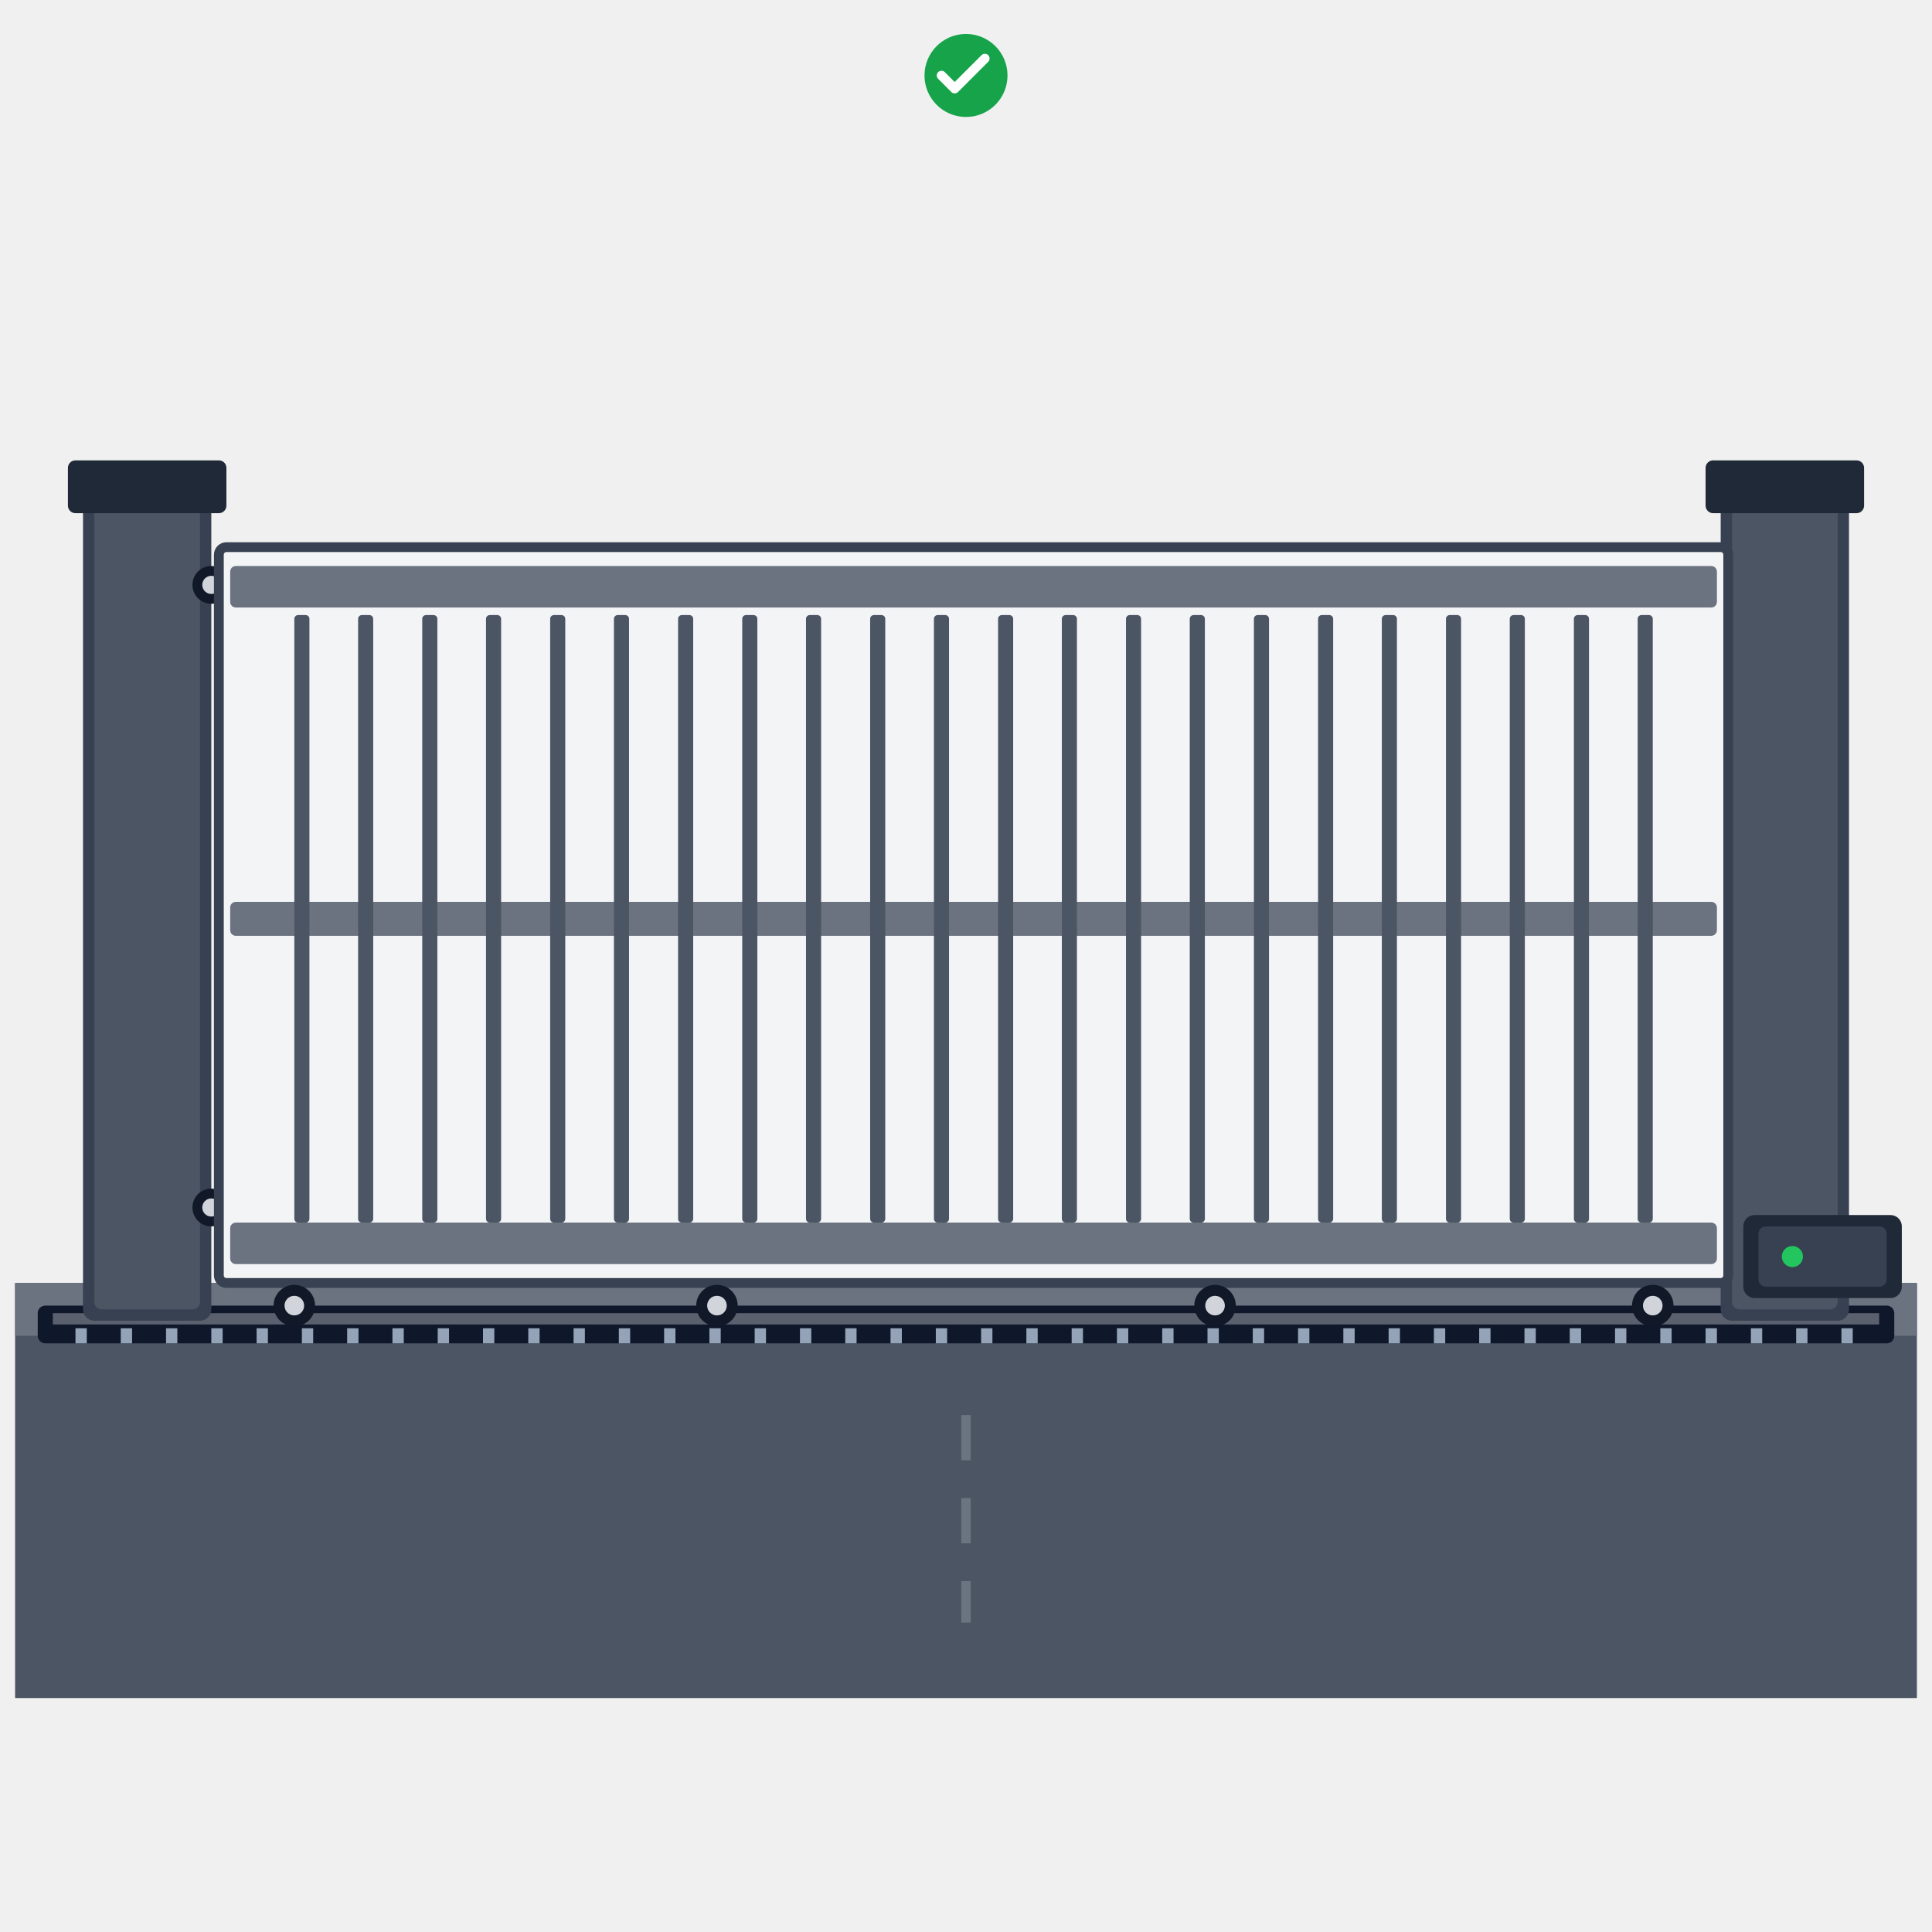
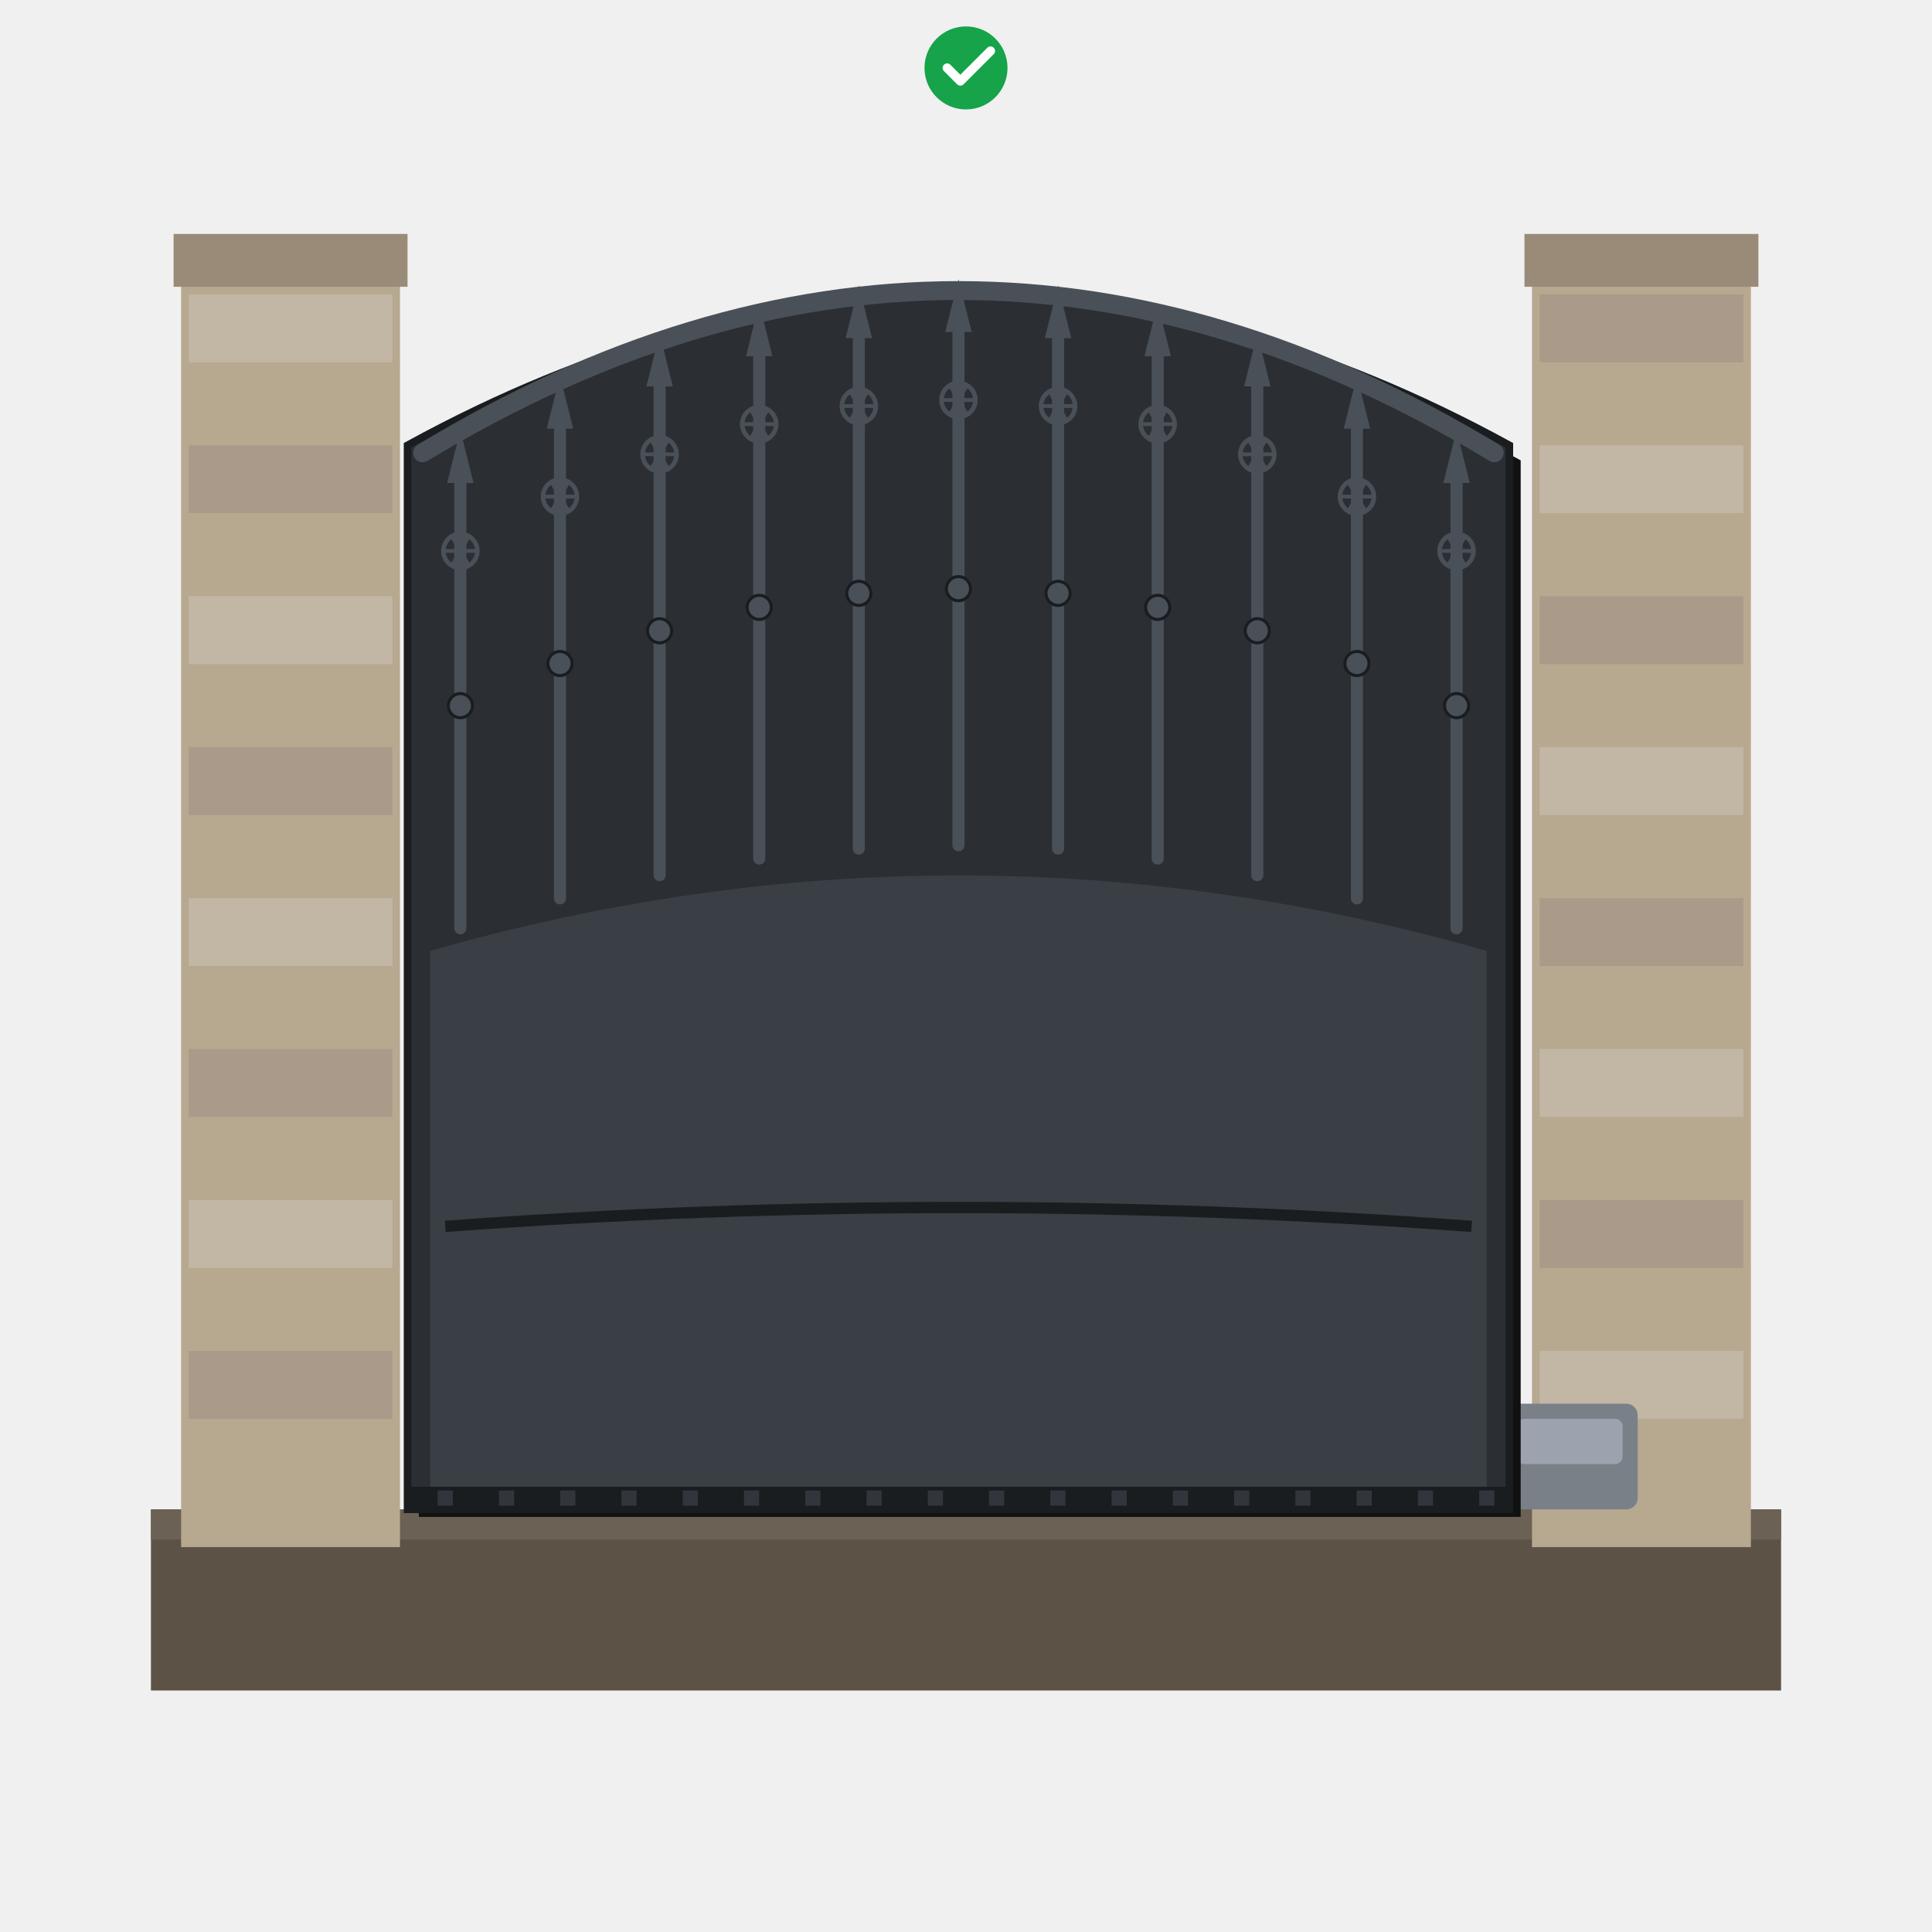
<svg xmlns="http://www.w3.org/2000/svg" viewBox="0 0 512 512" width="512" height="512">
-   <rect x="4" y="340" width="504" height="110" fill="#4b5563" />
-   <rect x="4" y="340" width="504" height="14" fill="#6b7280" />
-   <rect x="10" y="346" width="492" height="10" rx="2" fill="#0f172a" />
-   <rect x="14" y="348" width="484" height="3" fill="#e5e7eb" fill-opacity="0.35" />
-   <rect x="20" y="352" width="3" height="4" fill="#94a3b8" />
-   <rect x="32" y="352" width="3" height="4" fill="#94a3b8" />
-   <rect x="44" y="352" width="3" height="4" fill="#94a3b8" />
-   <rect x="56" y="352" width="3" height="4" fill="#94a3b8" />
-   <rect x="68" y="352" width="3" height="4" fill="#94a3b8" />
-   <rect x="80" y="352" width="3" height="4" fill="#94a3b8" />
-   <rect x="92" y="352" width="3" height="4" fill="#94a3b8" />
-   <rect x="104" y="352" width="3" height="4" fill="#94a3b8" />
-   <rect x="116" y="352" width="3" height="4" fill="#94a3b8" />
-   <rect x="128" y="352" width="3" height="4" fill="#94a3b8" />
-   <rect x="140" y="352" width="3" height="4" fill="#94a3b8" />
-   <rect x="152" y="352" width="3" height="4" fill="#94a3b8" />
-   <rect x="164" y="352" width="3" height="4" fill="#94a3b8" />
-   <rect x="176" y="352" width="3" height="4" fill="#94a3b8" />
-   <rect x="188" y="352" width="3" height="4" fill="#94a3b8" />
-   <rect x="200" y="352" width="3" height="4" fill="#94a3b8" />
-   <rect x="212" y="352" width="3" height="4" fill="#94a3b8" />
-   <rect x="224" y="352" width="3" height="4" fill="#94a3b8" />
-   <rect x="236" y="352" width="3" height="4" fill="#94a3b8" />
-   <rect x="248" y="352" width="3" height="4" fill="#94a3b8" />
-   <rect x="260" y="352" width="3" height="4" fill="#94a3b8" />
-   <rect x="272" y="352" width="3" height="4" fill="#94a3b8" />
-   <rect x="284" y="352" width="3" height="4" fill="#94a3b8" />
-   <rect x="296" y="352" width="3" height="4" fill="#94a3b8" />
-   <rect x="308" y="352" width="3" height="4" fill="#94a3b8" />
-   <rect x="320" y="352" width="3" height="4" fill="#94a3b8" />
-   <rect x="332" y="352" width="3" height="4" fill="#94a3b8" />
-   <rect x="344" y="352" width="3" height="4" fill="#94a3b8" />
-   <rect x="356" y="352" width="3" height="4" fill="#94a3b8" />
-   <rect x="368" y="352" width="3" height="4" fill="#94a3b8" />
-   <rect x="380" y="352" width="3" height="4" fill="#94a3b8" />
-   <rect x="392" y="352" width="3" height="4" fill="#94a3b8" />
-   <rect x="404" y="352" width="3" height="4" fill="#94a3b8" />
-   <rect x="416" y="352" width="3" height="4" fill="#94a3b8" />
-   <rect x="428" y="352" width="3" height="4" fill="#94a3b8" />
-   <rect x="440" y="352" width="3" height="4" fill="#94a3b8" />
-   <rect x="452" y="352" width="3" height="4" fill="#94a3b8" />
-   <rect x="464" y="352" width="3" height="4" fill="#94a3b8" />
-   <rect x="476" y="352" width="3" height="4" fill="#94a3b8" />
-   <rect x="488" y="352" width="3" height="4" fill="#94a3b8" />
-   <line x1="256" y1="375" x2="256" y2="430" stroke="#9ca3af" stroke-width="2.5" stroke-dasharray="12 10" opacity="0.4" />
-   <rect x="22" y="130" width="34" height="220" rx="3" fill="#374151" />
-   <rect x="25" y="133" width="28" height="214" rx="2" fill="#4b5563" />
-   <rect x="18" y="122" width="42" height="14" rx="2" fill="#1f2937" />
-   <rect x="456" y="130" width="34" height="220" rx="3" fill="#374151" />
-   <rect x="459" y="133" width="28" height="214" rx="2" fill="#4b5563" />
-   <rect x="452" y="122" width="42" height="14" rx="2" fill="#1f2937" />
-   <circle cx="56" cy="155" r="5" fill="#111827" />
-   <circle cx="56" cy="155" r="2.4" fill="#d1d5db" />
-   <circle cx="56" cy="320" r="5" fill="#111827" />
-   <circle cx="56" cy="320" r="2.4" fill="#d1d5db" />
-   <rect x="58" y="145" width="400" height="195" rx="2" fill="#f3f4f6" stroke="#374151" stroke-width="2.6" />
-   <rect x="61" y="150" width="394" height="11" rx="1.5" fill="#6b7280" />
-   <rect x="61" y="324" width="394" height="11" rx="1.5" fill="#6b7280" />
-   <rect x="61" y="239" width="394" height="9" rx="1.5" fill="#6b7280" />
-   <rect x="78.0" y="163" width="4" height="161" rx="1" fill="#4b5563" />
-   <rect x="94.9" y="163" width="4" height="161" rx="1" fill="#4b5563" />
-   <rect x="111.9" y="163" width="4" height="161" rx="1" fill="#4b5563" />
-   <rect x="128.8" y="163" width="4" height="161" rx="1" fill="#4b5563" />
-   <rect x="145.8" y="163" width="4" height="161" rx="1" fill="#4b5563" />
-   <rect x="162.7" y="163" width="4" height="161" rx="1" fill="#4b5563" />
-   <rect x="179.7" y="163" width="4" height="161" rx="1" fill="#4b5563" />
-   <rect x="196.7" y="163" width="4" height="161" rx="1" fill="#4b5563" />
-   <rect x="213.6" y="163" width="4" height="161" rx="1" fill="#4b5563" />
-   <rect x="230.6" y="163" width="4" height="161" rx="1" fill="#4b5563" />
-   <rect x="247.5" y="163" width="4" height="161" rx="1" fill="#4b5563" />
-   <rect x="264.5" y="163" width="4" height="161" rx="1" fill="#4b5563" />
-   <rect x="281.4" y="163" width="4" height="161" rx="1" fill="#4b5563" />
-   <rect x="298.4" y="163" width="4" height="161" rx="1" fill="#4b5563" />
-   <rect x="315.3" y="163" width="4" height="161" rx="1" fill="#4b5563" />
-   <rect x="332.3" y="163" width="4" height="161" rx="1" fill="#4b5563" />
-   <rect x="349.3" y="163" width="4" height="161" rx="1" fill="#4b5563" />
-   <rect x="366.2" y="163" width="4" height="161" rx="1" fill="#4b5563" />
-   <rect x="383.2" y="163" width="4" height="161" rx="1" fill="#4b5563" />
-   <rect x="400.1" y="163" width="4" height="161" rx="1" fill="#4b5563" />
-   <rect x="417.1" y="163" width="4" height="161" rx="1" fill="#4b5563" />
-   <rect x="434.0" y="163" width="4" height="161" rx="1" fill="#4b5563" />
-   <circle cx="78" cy="346" r="5.5" fill="#111827" />
-   <circle cx="78" cy="346" r="2.6" fill="#d1d5db" />
-   <circle cx="190" cy="346" r="5.5" fill="#111827" />
-   <circle cx="190" cy="346" r="2.6" fill="#d1d5db" />
-   <circle cx="322" cy="346" r="5.5" fill="#111827" />
-   <circle cx="322" cy="346" r="2.6" fill="#d1d5db" />
-   <circle cx="438" cy="346" r="5.5" fill="#111827" />
-   <circle cx="438" cy="346" r="2.6" fill="#d1d5db" />
-   <rect x="462" y="322" width="42" height="22" rx="3" fill="#1f2937" />
-   <rect x="466" y="325" width="34" height="16" rx="2" fill="#374151" />
-   <circle cx="475" cy="333" r="2.8" fill="#22c55e" />
-   <circle cx="256" cy="20" r="11" fill="#16a34a" />
-   <path d="M249.5 20l3.5 3.5 8-8" fill="none" stroke="#fff" stroke-width="2.5" stroke-linecap="round" stroke-linejoin="round" />
+   <rect x="40" y="400" width="432" height="48" fill="#5c5346" />
+   <rect x="40" y="400" width="432" height="8" fill="#6b6255" />
+   <rect x="48" y="70" width="58" height="340" fill="#b7a890" />
+   <rect x="50" y="78" width="54" height="18" fill="#c4b8a8" opacity="0.85" />
+   <rect x="50" y="118" width="54" height="18" fill="#a89888" opacity="0.85" />
+   <rect x="50" y="158" width="54" height="18" fill="#c4b8a8" opacity="0.85" />
+   <rect x="50" y="198" width="54" height="18" fill="#a89888" opacity="0.85" />
+   <rect x="50" y="238" width="54" height="18" fill="#c4b8a8" opacity="0.85" />
+   <rect x="50" y="278" width="54" height="18" fill="#a89888" opacity="0.85" />
+   <rect x="50" y="318" width="54" height="18" fill="#c4b8a8" opacity="0.85" />
+   <rect x="50" y="358" width="54" height="18" fill="#a89888" opacity="0.85" />
+   <rect x="46" y="62" width="62" height="14" fill="#9a8b78" />
+   <rect x="406" y="70" width="58" height="340" fill="#b7a890" />
+   <rect x="408" y="78" width="54" height="18" fill="#a89888" opacity="0.85" />
+   <rect x="408" y="118" width="54" height="18" fill="#c4b8a8" opacity="0.85" />
+   <rect x="408" y="158" width="54" height="18" fill="#a89888" opacity="0.85" />
+   <rect x="408" y="198" width="54" height="18" fill="#c4b8a8" opacity="0.85" />
+   <rect x="408" y="238" width="54" height="18" fill="#a89888" opacity="0.85" />
+   <rect x="408" y="278" width="54" height="18" fill="#c4b8a8" opacity="0.85" />
+   <rect x="408" y="318" width="54" height="18" fill="#a89888" opacity="0.85" />
+   <rect x="408" y="358" width="54" height="18" fill="#c4b8a8" opacity="0.85" />
+   <rect x="404" y="62" width="62" height="14" fill="#9a8b78" />
+   <rect x="398" y="372" width="36" height="28" rx="3" fill="#7a8088" />
+   <rect x="402" y="376" width="28" height="12" rx="2" fill="#9ca3af" />
+   <rect x="392" y="200" width="8" height="200" fill="#4b5563" />
+   <path d="M111,402 L111,122 Q257.0,42 403,122 L403,402 Z" fill="#111" />
+   <path d="M108,400 L108,118 Q254.0,38 400,118 L400,400 Z" fill="#2b2f33" stroke="#1a1d20" stroke-width="2" />
+   <path d="M114,396 L114,252 Q254.0,212 394,252 L394,396 Z" fill="#3a3f45" />
+   <path d="M118,325.0 Q254.0,315.0 390,325.0" fill="none" stroke="#1a1d20" stroke-width="3" />
+   <path d="M112,120 Q254.0,34 396,120" fill="none" stroke="#4a5058" stroke-width="5" stroke-linecap="round" />
+   <polygon points="122.0,114.0 118.5,128.0 125.5,128.0" fill="#4a5058" />
+   <line x1="122.0" y1="128.0" x2="122.0" y2="246.0" stroke="#4a5058" stroke-width="3.2" stroke-linecap="round" />
+   <circle cx="122.0" cy="187.0" r="3.2" fill="#4a5058" stroke="#1a1d20" stroke-width="0.8" />
+   <circle cx="122.0" cy="146.0" r="4.5" fill="none" stroke="#4a5058" stroke-width="1.2" />
+   <line x1="122.0" y1="146.0" x2="126.2" y2="146.0" stroke="#4a5058" stroke-width="1" />
+   <line x1="122.0" y1="146.0" x2="124.1" y2="149.637" stroke="#4a5058" stroke-width="1" />
+   <line x1="122.0" y1="146.0" x2="119.9" y2="149.637" stroke="#4a5058" stroke-width="1" />
+   <line x1="122.0" y1="146.0" x2="117.8" y2="146.0" stroke="#4a5058" stroke-width="1" />
+   <line x1="122.0" y1="146.0" x2="119.9" y2="142.363" stroke="#4a5058" stroke-width="1" />
+   <line x1="122.0" y1="146.0" x2="124.1" y2="142.363" stroke="#4a5058" stroke-width="1" />
+   <polygon points="148.4,99.6 144.9,113.6 151.9,113.6" fill="#4a5058" />
+   <line x1="148.4" y1="113.6" x2="148.4" y2="238.08" stroke="#4a5058" stroke-width="3.2" stroke-linecap="round" />
+   <circle cx="148.4" cy="175.84" r="3.2" fill="#4a5058" stroke="#1a1d20" stroke-width="0.8" />
+   <circle cx="148.4" cy="131.6" r="4.5" fill="none" stroke="#4a5058" stroke-width="1.2" />
+   <line x1="148.4" y1="131.6" x2="152.6" y2="131.6" stroke="#4a5058" stroke-width="1" />
+   <line x1="148.4" y1="131.6" x2="150.5" y2="135.237" stroke="#4a5058" stroke-width="1" />
+   <line x1="148.4" y1="131.6" x2="146.3" y2="135.237" stroke="#4a5058" stroke-width="1" />
+   <line x1="148.4" y1="131.6" x2="144.2" y2="131.6" stroke="#4a5058" stroke-width="1" />
+   <line x1="148.4" y1="131.6" x2="146.3" y2="127.963" stroke="#4a5058" stroke-width="1" />
+   <line x1="148.4" y1="131.6" x2="150.5" y2="127.963" stroke="#4a5058" stroke-width="1" />
+   <polygon points="174.8,88.4 171.3,102.4 178.3,102.4" fill="#4a5058" />
+   <line x1="174.8" y1="102.4" x2="174.8" y2="231.92" stroke="#4a5058" stroke-width="3.2" stroke-linecap="round" />
+   <circle cx="174.8" cy="167.16" r="3.2" fill="#4a5058" stroke="#1a1d20" stroke-width="0.8" />
+   <circle cx="174.8" cy="120.4" r="4.5" fill="none" stroke="#4a5058" stroke-width="1.2" />
+   <line x1="174.8" y1="120.4" x2="179.0" y2="120.4" stroke="#4a5058" stroke-width="1" />
+   <line x1="174.8" y1="120.4" x2="176.9" y2="124.037" stroke="#4a5058" stroke-width="1" />
+   <line x1="174.8" y1="120.4" x2="172.7" y2="124.037" stroke="#4a5058" stroke-width="1" />
+   <line x1="174.8" y1="120.4" x2="170.6" y2="120.4" stroke="#4a5058" stroke-width="1" />
+   <line x1="174.8" y1="120.4" x2="172.7" y2="116.763" stroke="#4a5058" stroke-width="1" />
+   <line x1="174.8" y1="120.4" x2="176.9" y2="116.763" stroke="#4a5058" stroke-width="1" />
+   <polygon points="201.2,80.4 197.7,94.4 204.7,94.4" fill="#4a5058" />
+   <line x1="201.2" y1="94.4" x2="201.2" y2="227.52" stroke="#4a5058" stroke-width="3.2" stroke-linecap="round" />
+   <circle cx="201.2" cy="160.96" r="3.2" fill="#4a5058" stroke="#1a1d20" stroke-width="0.8" />
+   <circle cx="201.2" cy="112.4" r="4.5" fill="none" stroke="#4a5058" stroke-width="1.2" />
+   <line x1="201.2" y1="112.4" x2="205.4" y2="112.4" stroke="#4a5058" stroke-width="1" />
+   <line x1="201.2" y1="112.4" x2="203.3" y2="116.037" stroke="#4a5058" stroke-width="1" />
+   <line x1="201.2" y1="112.4" x2="199.1" y2="116.037" stroke="#4a5058" stroke-width="1" />
+   <line x1="201.2" y1="112.4" x2="197.0" y2="112.4" stroke="#4a5058" stroke-width="1" />
+   <line x1="201.2" y1="112.4" x2="199.1" y2="108.763" stroke="#4a5058" stroke-width="1" />
+   <line x1="201.2" y1="112.4" x2="203.3" y2="108.763" stroke="#4a5058" stroke-width="1" />
+   <polygon points="227.6,75.6 224.1,89.6 231.1,89.6" fill="#4a5058" />
+   <line x1="227.6" y1="89.6" x2="227.6" y2="224.88" stroke="#4a5058" stroke-width="3.2" stroke-linecap="round" />
+   <circle cx="227.6" cy="157.24" r="3.2" fill="#4a5058" stroke="#1a1d20" stroke-width="0.8" />
+   <circle cx="227.6" cy="107.6" r="4.5" fill="none" stroke="#4a5058" stroke-width="1.2" />
+   <line x1="227.6" y1="107.6" x2="231.8" y2="107.6" stroke="#4a5058" stroke-width="1" />
+   <line x1="227.6" y1="107.6" x2="229.7" y2="111.237" stroke="#4a5058" stroke-width="1" />
+   <line x1="227.6" y1="107.6" x2="225.5" y2="111.237" stroke="#4a5058" stroke-width="1" />
+   <line x1="227.6" y1="107.6" x2="223.4" y2="107.6" stroke="#4a5058" stroke-width="1" />
+   <line x1="227.6" y1="107.6" x2="225.5" y2="103.963" stroke="#4a5058" stroke-width="1" />
+   <line x1="227.6" y1="107.6" x2="229.7" y2="103.963" stroke="#4a5058" stroke-width="1" />
+   <polygon points="254.0,74.0 250.5,88.0 257.5,88.0" fill="#4a5058" />
+   <line x1="254.0" y1="88.0" x2="254.0" y2="224.0" stroke="#4a5058" stroke-width="3.2" stroke-linecap="round" />
+   <circle cx="254.0" cy="156.0" r="3.2" fill="#4a5058" stroke="#1a1d20" stroke-width="0.8" />
+   <circle cx="254.0" cy="106.0" r="4.5" fill="none" stroke="#4a5058" stroke-width="1.2" />
+   <line x1="254.0" y1="106.0" x2="258.2" y2="106.0" stroke="#4a5058" stroke-width="1" />
+   <line x1="254.0" y1="106.0" x2="256.1" y2="109.637" stroke="#4a5058" stroke-width="1" />
+   <line x1="254.0" y1="106.0" x2="251.9" y2="109.637" stroke="#4a5058" stroke-width="1" />
+   <line x1="254.0" y1="106.0" x2="249.8" y2="106.0" stroke="#4a5058" stroke-width="1" />
+   <line x1="254.0" y1="106.0" x2="251.9" y2="102.363" stroke="#4a5058" stroke-width="1" />
+   <line x1="254.0" y1="106.0" x2="256.1" y2="102.363" stroke="#4a5058" stroke-width="1" />
+   <polygon points="280.4,75.6 276.9,89.6 283.9,89.6" fill="#4a5058" />
+   <line x1="280.4" y1="89.6" x2="280.4" y2="224.88" stroke="#4a5058" stroke-width="3.2" stroke-linecap="round" />
+   <circle cx="280.4" cy="157.24" r="3.2" fill="#4a5058" stroke="#1a1d20" stroke-width="0.8" />
+   <circle cx="280.4" cy="107.6" r="4.5" fill="none" stroke="#4a5058" stroke-width="1.2" />
+   <line x1="280.4" y1="107.6" x2="284.6" y2="107.6" stroke="#4a5058" stroke-width="1" />
+   <line x1="280.4" y1="107.6" x2="282.5" y2="111.237" stroke="#4a5058" stroke-width="1" />
+   <line x1="280.4" y1="107.6" x2="278.3" y2="111.237" stroke="#4a5058" stroke-width="1" />
+   <line x1="280.4" y1="107.6" x2="276.2" y2="107.6" stroke="#4a5058" stroke-width="1" />
+   <line x1="280.4" y1="107.6" x2="278.3" y2="103.963" stroke="#4a5058" stroke-width="1" />
+   <line x1="280.4" y1="107.6" x2="282.5" y2="103.963" stroke="#4a5058" stroke-width="1" />
+   <polygon points="306.8,80.4 303.3,94.4 310.3,94.4" fill="#4a5058" />
+   <line x1="306.8" y1="94.4" x2="306.8" y2="227.52" stroke="#4a5058" stroke-width="3.2" stroke-linecap="round" />
+   <circle cx="306.8" cy="160.96" r="3.2" fill="#4a5058" stroke="#1a1d20" stroke-width="0.8" />
+   <circle cx="306.8" cy="112.4" r="4.5" fill="none" stroke="#4a5058" stroke-width="1.2" />
+   <line x1="306.8" y1="112.4" x2="311" y2="112.4" stroke="#4a5058" stroke-width="1" />
+   <line x1="306.8" y1="112.4" x2="308.9" y2="116.037" stroke="#4a5058" stroke-width="1" />
+   <line x1="306.8" y1="112.4" x2="304.7" y2="116.037" stroke="#4a5058" stroke-width="1" />
+   <line x1="306.8" y1="112.4" x2="302.6" y2="112.4" stroke="#4a5058" stroke-width="1" />
+   <line x1="306.8" y1="112.4" x2="304.7" y2="108.763" stroke="#4a5058" stroke-width="1" />
+   <line x1="306.8" y1="112.4" x2="308.9" y2="108.763" stroke="#4a5058" stroke-width="1" />
+   <polygon points="333.2,88.4 329.7,102.4 336.7,102.4" fill="#4a5058" />
+   <line x1="333.2" y1="102.4" x2="333.2" y2="231.92" stroke="#4a5058" stroke-width="3.2" stroke-linecap="round" />
+   <circle cx="333.2" cy="167.16" r="3.2" fill="#4a5058" stroke="#1a1d20" stroke-width="0.8" />
+   <circle cx="333.2" cy="120.4" r="4.5" fill="none" stroke="#4a5058" stroke-width="1.2" />
+   <line x1="333.2" y1="120.4" x2="337.4" y2="120.4" stroke="#4a5058" stroke-width="1" />
+   <line x1="333.2" y1="120.4" x2="335.3" y2="124.037" stroke="#4a5058" stroke-width="1" />
+   <line x1="333.2" y1="120.4" x2="331.1" y2="124.037" stroke="#4a5058" stroke-width="1" />
+   <line x1="333.2" y1="120.4" x2="329" y2="120.4" stroke="#4a5058" stroke-width="1" />
+   <line x1="333.2" y1="120.4" x2="331.1" y2="116.763" stroke="#4a5058" stroke-width="1" />
+   <line x1="333.2" y1="120.4" x2="335.3" y2="116.763" stroke="#4a5058" stroke-width="1" />
+   <polygon points="359.6,99.6 356.1,113.6 363.1,113.6" fill="#4a5058" />
+   <line x1="359.6" y1="113.6" x2="359.6" y2="238.08" stroke="#4a5058" stroke-width="3.2" stroke-linecap="round" />
+   <circle cx="359.6" cy="175.84" r="3.2" fill="#4a5058" stroke="#1a1d20" stroke-width="0.8" />
+   <circle cx="359.6" cy="131.6" r="4.5" fill="none" stroke="#4a5058" stroke-width="1.2" />
+   <line x1="359.6" y1="131.6" x2="363.8" y2="131.6" stroke="#4a5058" stroke-width="1" />
+   <line x1="359.6" y1="131.6" x2="361.7" y2="135.237" stroke="#4a5058" stroke-width="1" />
+   <line x1="359.6" y1="131.6" x2="357.5" y2="135.237" stroke="#4a5058" stroke-width="1" />
+   <line x1="359.6" y1="131.6" x2="355.4" y2="131.6" stroke="#4a5058" stroke-width="1" />
+   <line x1="359.6" y1="131.6" x2="357.5" y2="127.963" stroke="#4a5058" stroke-width="1" />
+   <line x1="359.6" y1="131.6" x2="361.7" y2="127.963" stroke="#4a5058" stroke-width="1" />
+   <polygon points="386.0,114.0 382.5,128.0 389.5,128.0" fill="#4a5058" />
+   <line x1="386.0" y1="128.0" x2="386.0" y2="246.0" stroke="#4a5058" stroke-width="3.2" stroke-linecap="round" />
+   <circle cx="386.0" cy="187.0" r="3.2" fill="#4a5058" stroke="#1a1d20" stroke-width="0.8" />
+   <circle cx="386.0" cy="146.0" r="4.5" fill="none" stroke="#4a5058" stroke-width="1.2" />
+   <line x1="386.0" y1="146.0" x2="390.2" y2="146.0" stroke="#4a5058" stroke-width="1" />
+   <line x1="386.0" y1="146.0" x2="388.1" y2="149.637" stroke="#4a5058" stroke-width="1" />
+   <line x1="386.0" y1="146.0" x2="383.9" y2="149.637" stroke="#4a5058" stroke-width="1" />
+   <line x1="386.0" y1="146.0" x2="381.8" y2="146.0" stroke="#4a5058" stroke-width="1" />
+   <line x1="386.0" y1="146.0" x2="383.9" y2="142.363" stroke="#4a5058" stroke-width="1" />
+   <line x1="386.0" y1="146.0" x2="388.1" y2="142.363" stroke="#4a5058" stroke-width="1" />
+   <rect x="108" y="394" width="292" height="6" fill="#1a1d20" />
+   <rect x="116.0" y="395" width="4" height="4" fill="#4a5058" opacity="0.5" />
+   <rect x="132.235" y="395" width="4" height="4" fill="#4a5058" opacity="0.5" />
+   <rect x="148.471" y="395" width="4" height="4" fill="#4a5058" opacity="0.5" />
+   <rect x="164.706" y="395" width="4" height="4" fill="#4a5058" opacity="0.5" />
+   <rect x="180.941" y="395" width="4" height="4" fill="#4a5058" opacity="0.5" />
+   <rect x="197.176" y="395" width="4" height="4" fill="#4a5058" opacity="0.5" />
+   <rect x="213.412" y="395" width="4" height="4" fill="#4a5058" opacity="0.5" />
+   <rect x="229.647" y="395" width="4" height="4" fill="#4a5058" opacity="0.5" />
+   <rect x="245.882" y="395" width="4" height="4" fill="#4a5058" opacity="0.5" />
+   <rect x="262.118" y="395" width="4" height="4" fill="#4a5058" opacity="0.5" />
+   <rect x="278.353" y="395" width="4" height="4" fill="#4a5058" opacity="0.5" />
+   <rect x="294.588" y="395" width="4" height="4" fill="#4a5058" opacity="0.5" />
+   <rect x="310.824" y="395" width="4" height="4" fill="#4a5058" opacity="0.5" />
+   <rect x="327.059" y="395" width="4" height="4" fill="#4a5058" opacity="0.5" />
+   <rect x="343.294" y="395" width="4" height="4" fill="#4a5058" opacity="0.5" />
+   <rect x="359.529" y="395" width="4" height="4" fill="#4a5058" opacity="0.5" />
+   <rect x="375.765" y="395" width="4" height="4" fill="#4a5058" opacity="0.5" />
+   <rect x="392.0" y="395" width="4" height="4" fill="#4a5058" opacity="0.5" />
+   <g transform="translate(256,18)">
+     <circle r="11" fill="#16a34a" />
+     <path d="M-5 0l3.5 3.5 8-8" fill="none" stroke="#fff" stroke-width="2.4" stroke-linecap="round" stroke-linejoin="round" />
+   </g>
</svg>
